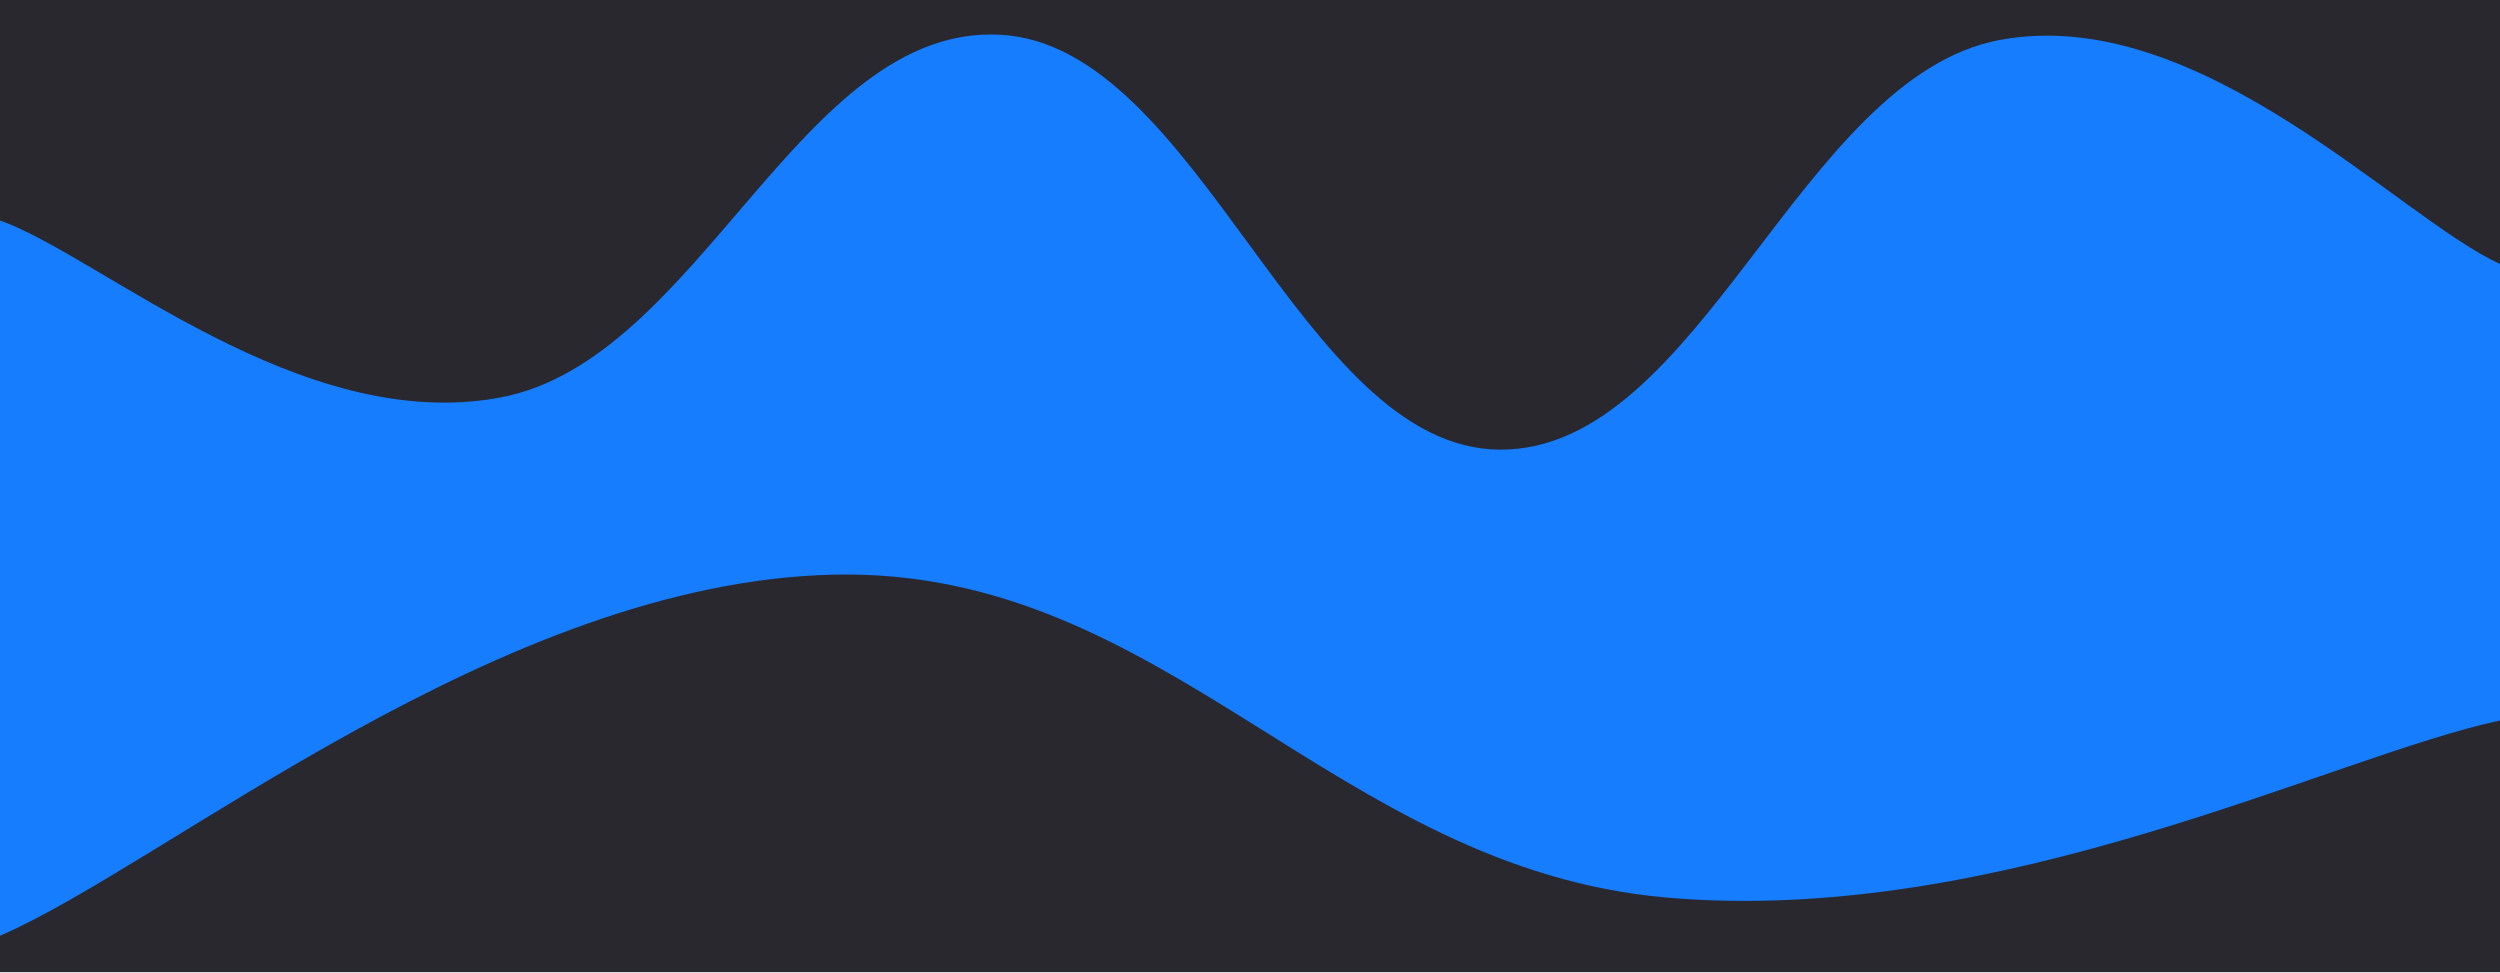
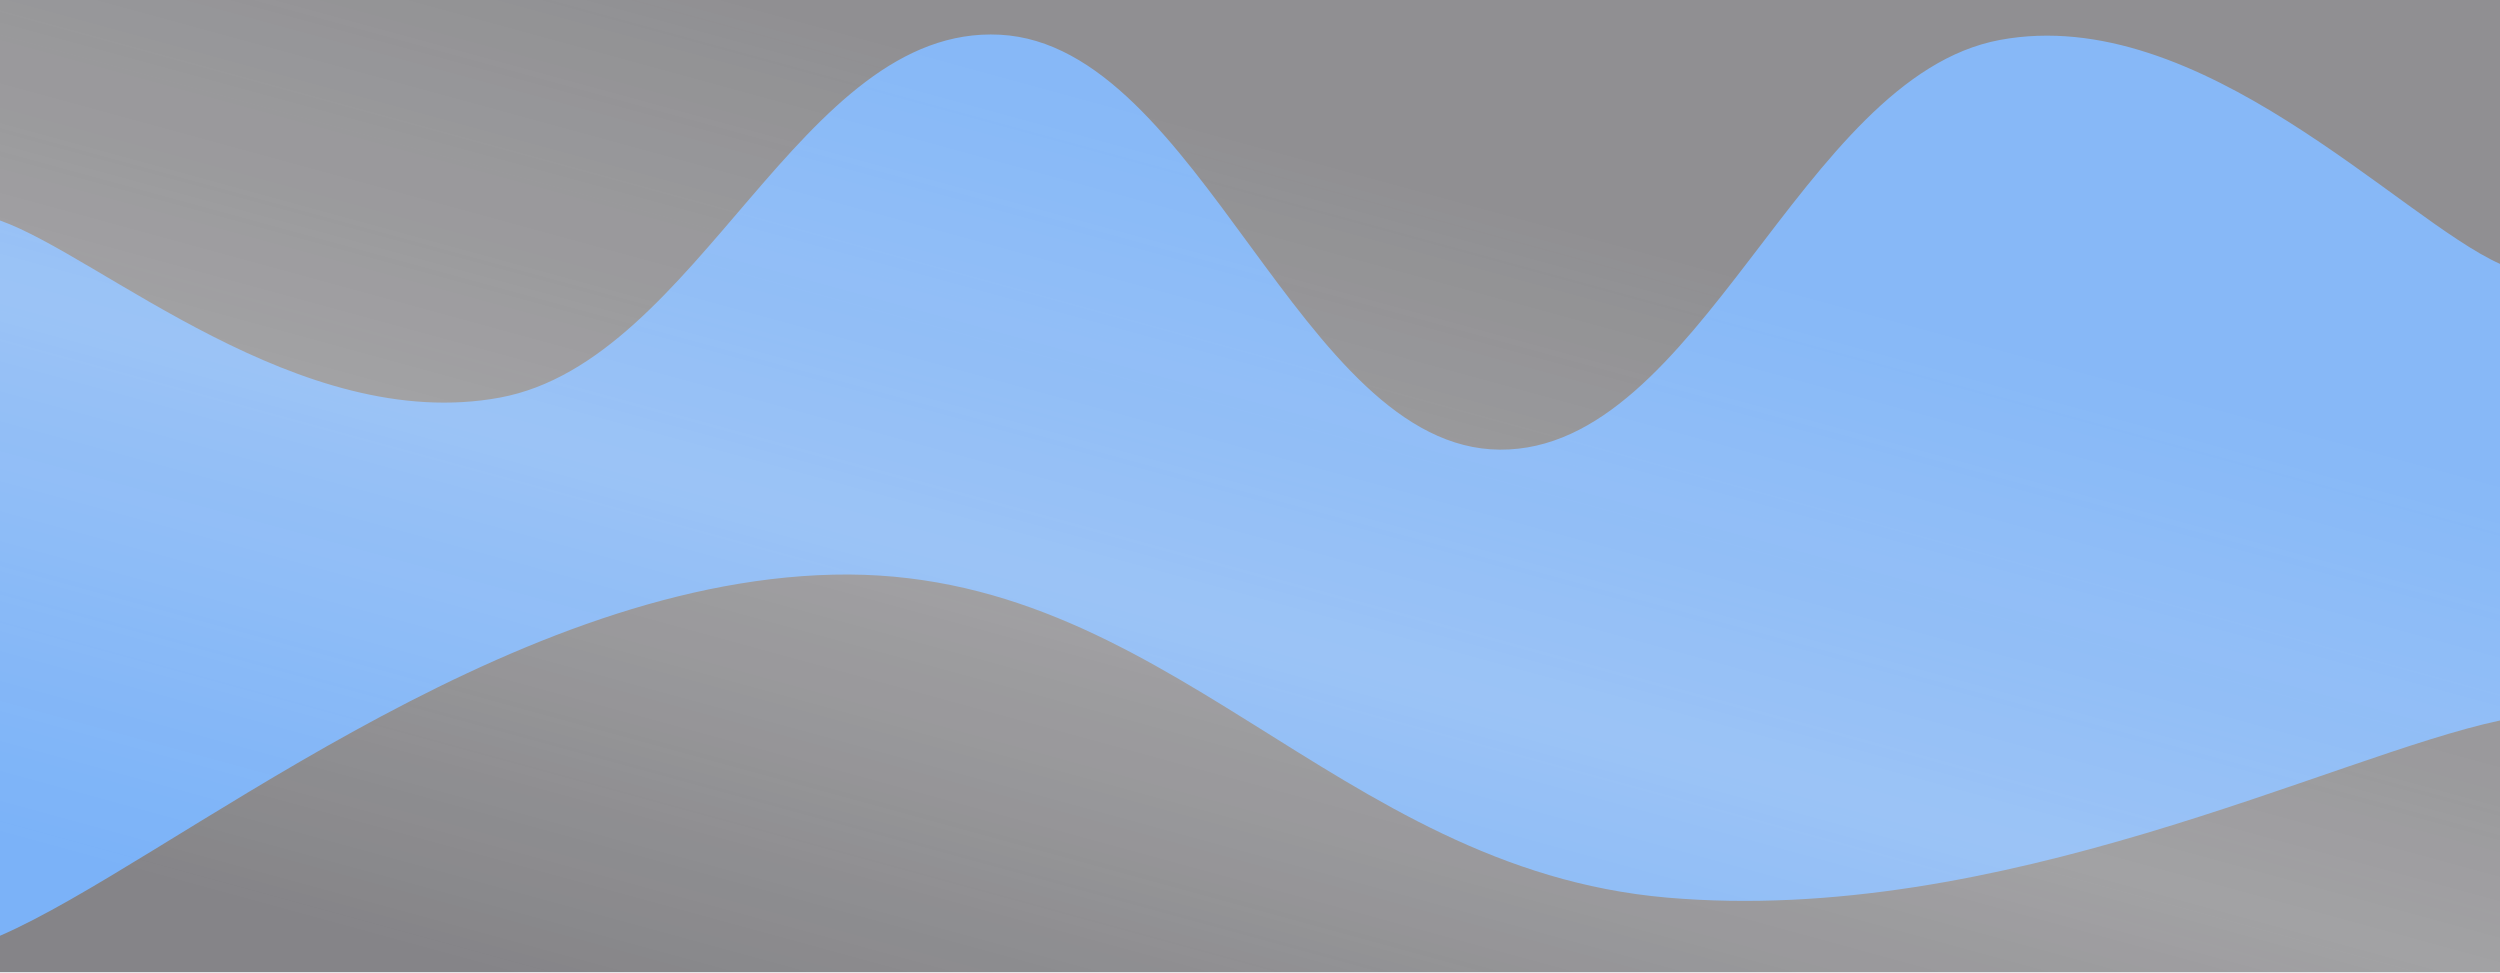
<svg xmlns="http://www.w3.org/2000/svg" version="1.1" width="1440" height="560" preserveAspectRatio="none" viewBox="0 0 1440 560">
  <g mask="url(&quot;#SvgjsMask1129&quot;)" fill="none">
    <rect width="1440" height="560" x="0" y="0" fill="rgba(41, 40, 46, 1)" />
    <path d="M 0,127 C 57.6,147.4 172.8,250.4 288,229 C 403.2,207.6 460.8,14 576,20 C 691.2,26 748.8,258.4 864,259 C 979.2,259.6 1036.8,44.4 1152,23 C 1267.2,1.6 1382.4,126.2 1440,152L1440 560L0 560z" fill="rgba(22, 125, 255, 1)" />
    <path d="M 0,539 C 96,497.4 288,335.4 480,331 C 672,326.6 768,500.2 960,517 C 1152,533.8 1344,435.4 1440,415L1440 560L0 560z" fill="rgba(41, 40, 46, 1)" />
  </g>
+   <linearGradient id="gradient1" x1="0%" x2="50%" y1="85.457%" y2="14.543%">
+     <stop offset="0%" stop-color="#7284ff" />
+     <stop offset="51.945%" stop-color="#854edb" />
+     <stop offset="100%" stop-color="#5A77FF" />
+   </linearGradient>
  <defs>
    <mask id="SvgjsMask1129">
-       <rect width="1440" height="560" fill="#ffffff" />
+       <rect width="1440" height="560" fill="url(#gradient1)" />
    </mask>
  </defs>
</svg>
